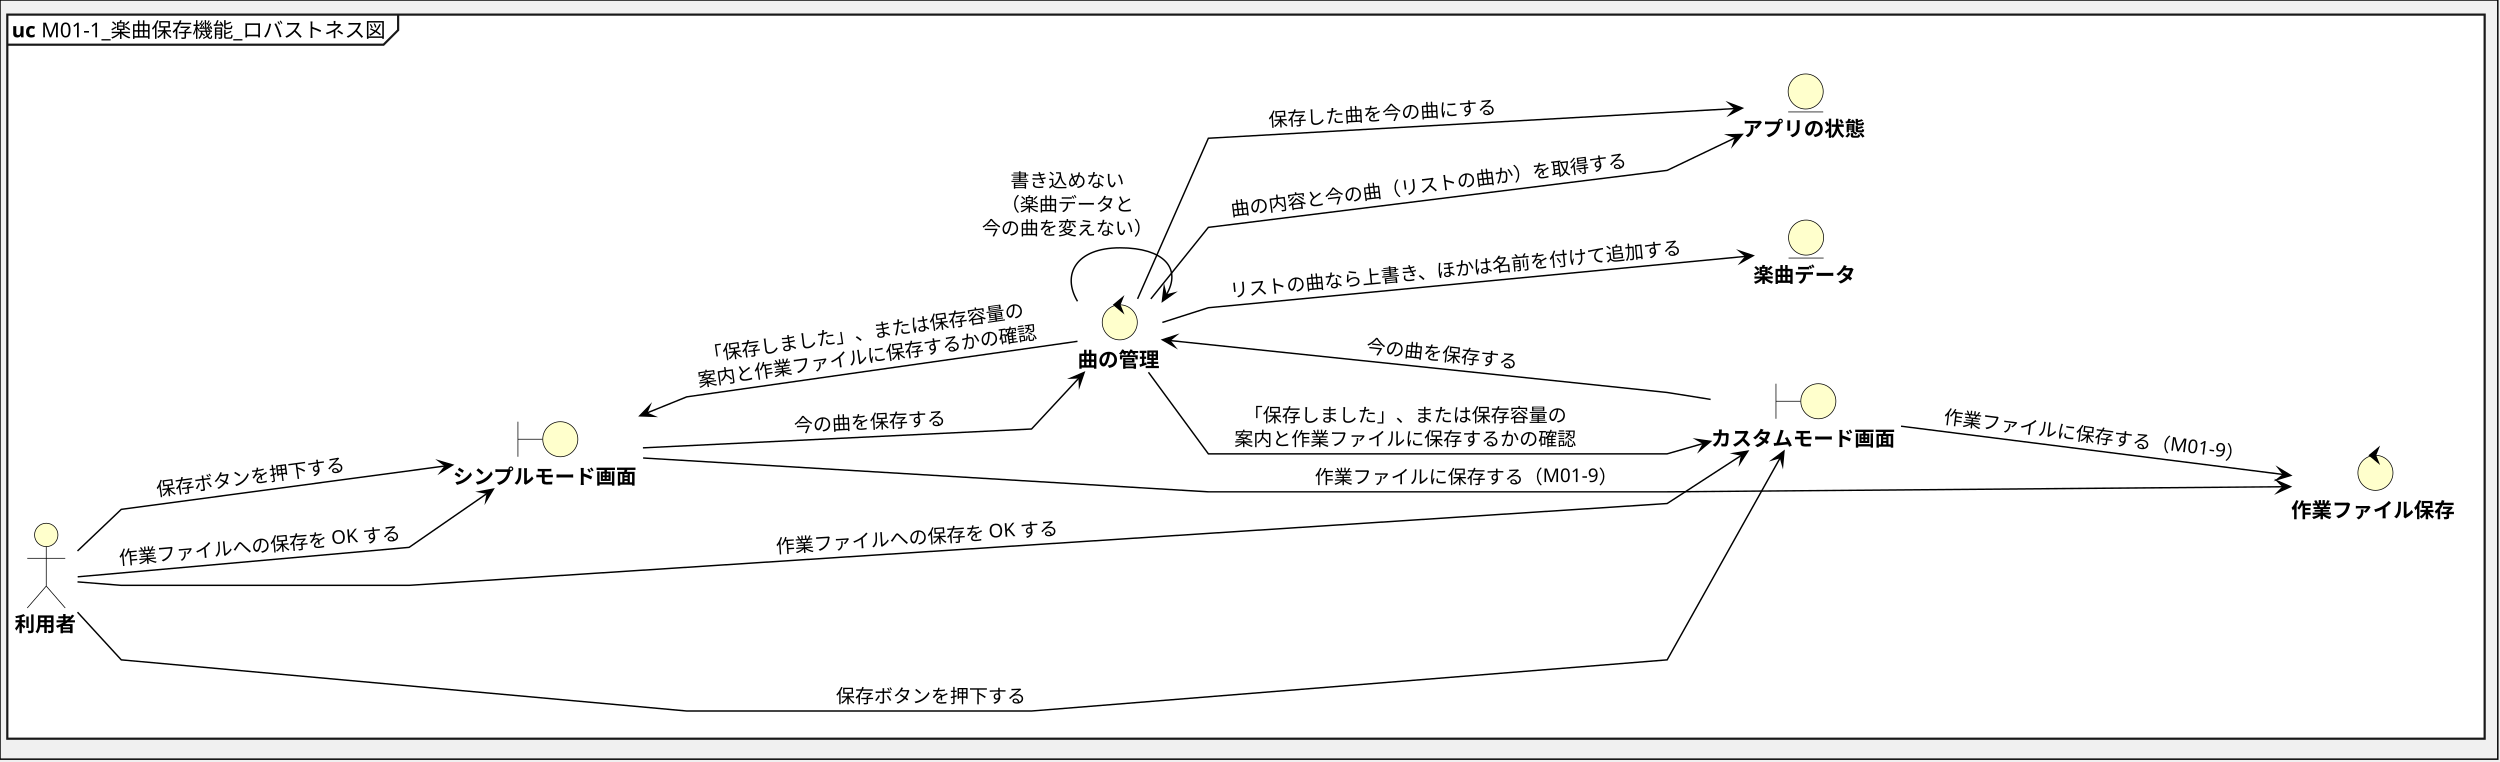
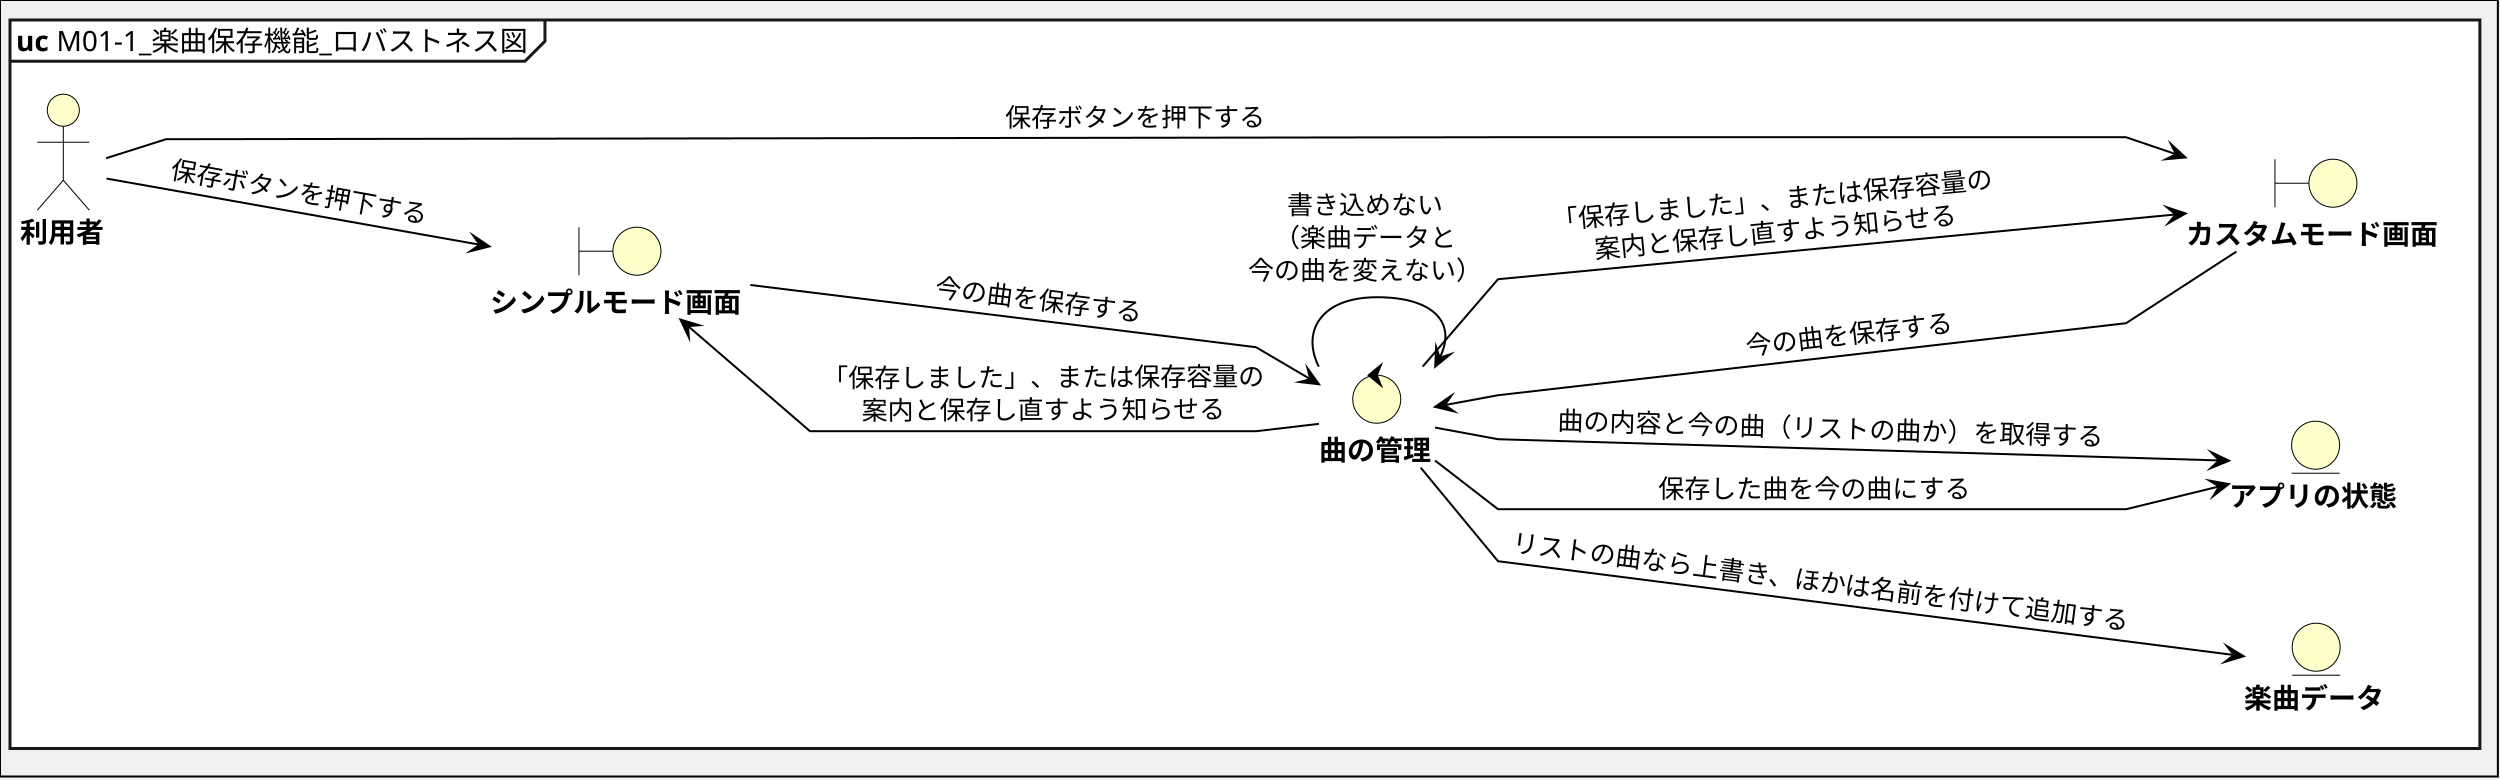
- <svg xmlns="http://www.w3.org/2000/svg" version="1.1" data-diagram-type="DESCRIPTION" style="width:1711px;height:521px;background:#FFFFFF;" width="1711px" height="521px" viewBox="0 0 1711 521" zoomAndPan="magnify" preserveAspectRatio="none" contentStyleType="text/css">
+ <svg xmlns="http://www.w3.org/2000/svg" version="1.1" data-diagram-type="DESCRIPTION" style="width:1250px;height:390px;background:#FFFFFF;" width="1250px" height="390px" viewBox="0 0 1250 390" zoomAndPan="magnify" preserveAspectRatio="none" contentStyleType="text/css">
  <defs />
  <g font-family="sans-serif" lengthAdjust="spacing">
-     <rect x="0" y="0" width="1709.5" height="519.57" fill="none" style="stroke:#000;stroke-width:1;" />
-     <rect x="5" y="10" width="1695.5" height="495.57" fill="#FFF" style="stroke:#181818;stroke-width:1.5;" />
+     <rect x="0" y="0" width="1248.938" height="388.252" fill="none" style="stroke:#000;stroke-width:1;" />
+     <rect x="5" y="10" width="1234.938" height="364.252" fill="#FFF" style="stroke:#181818;stroke-width:1.5;" />
    <path d="M272.482,10 L272.482,20.609 L262.482,30.609 L5,30.609" style="stroke:#181818;stroke-width:1.5;" fill="none" />
    <text x="8" y="25.533" fill="#000" font-size="14" textLength="16.338" font-weight="700">uc</text>
    <text x="28.228" y="25.533" fill="#000" font-size="14" textLength="237.255">M01-1_楽曲保存機能_ロバストネス図</text>
    <g class="entity" data-qualified-name="A1" id="ent0001" data-source-line="4">
-       <ellipse cx="31.656" cy="366.109" rx="8" ry="8" fill="#FFC" style="stroke:#000;stroke-width:0.5;" />
-       <path d="M31.656,374.109 L31.656,401.109 M18.656,382.109 L44.656,382.109 M31.656,401.109 L18.656,416.109 M31.656,401.109 L44.656,416.109" style="stroke:#000;stroke-width:0.5;" fill="none" />
-       <text x="10" y="432.143" fill="#000" font-size="14" textLength="43.313" font-weight="700">利用者</text>
+       <ellipse cx="31.656" cy="55.109" rx="8" ry="8" fill="#FFC" style="stroke:#000;stroke-width:0.5;" />
+       <path d="M31.656,63.109 L31.656,90.109 M18.656,71.109 L44.656,71.109 M31.656,90.109 L18.656,105.109 M31.656,90.109 L44.656,105.109" style="stroke:#000;stroke-width:0.5;" fill="none" />
+       <text x="10" y="121.143" fill="#000" font-size="14" textLength="43.313" font-weight="700">利用者</text>
    </g>
    <g class="entity" data-qualified-name="B1" id="ent0002" data-source-line="5">
-       <path d="M354.469,288.609 L354.469,312.609 M354.469,300.609 L371.469,300.609" style="stroke:#000;stroke-width:0.5;" fill="none" />
-       <ellipse cx="383.469" cy="300.609" rx="12" ry="12" fill="#FFC" style="stroke:#000;stroke-width:0.5;" />
-       <text x="310" y="331.143" fill="#000" font-size="14" textLength="129.938" font-weight="700">シンプルモード画面</text>
+       <path d="M289.469,113.609 L289.469,137.609 M289.469,125.609 L306.469,125.609" style="stroke:#000;stroke-width:0.5;" fill="none" />
+       <ellipse cx="318.469" cy="125.609" rx="12" ry="12" fill="#FFC" style="stroke:#000;stroke-width:0.5;" />
+       <text x="245" y="156.143" fill="#000" font-size="14" textLength="129.938" font-weight="700">シンプルモード画面</text>
    </g>
    <g class="entity" data-qualified-name="B2" id="ent0003" data-source-line="6">
-       <path d="M1215.469,262.609 L1215.469,286.609 M1215.469,274.609 L1232.469,274.609" style="stroke:#000;stroke-width:0.5;" fill="none" />
-       <ellipse cx="1244.469" cy="274.609" rx="12" ry="12" fill="#FFC" style="stroke:#000;stroke-width:0.5;" />
-       <text x="1171" y="305.143" fill="#000" font-size="14" textLength="129.938" font-weight="700">カスタムモード画面</text>
+       <path d="M1137.469,79.609 L1137.469,103.609 M1137.469,91.609 L1154.469,91.609" style="stroke:#000;stroke-width:0.5;" fill="none" />
+       <ellipse cx="1166.469" cy="91.609" rx="12" ry="12" fill="#FFC" style="stroke:#000;stroke-width:0.5;" />
+       <text x="1093" y="122.143" fill="#000" font-size="14" textLength="129.938" font-weight="700">カスタムモード画面</text>
    </g>
    <g class="entity" data-qualified-name="C1" id="ent0004" data-source-line="7">
-       <ellipse cx="766.375" cy="220.609" rx="12" ry="12" fill="#FFC" style="stroke:#000;stroke-width:0.5;" />
-       <polygon points="762.375,208.609,768.375,203.609,766.375,208.609,768.375,213.609,762.375,208.609" fill="#000" style="stroke:#000;stroke-width:1;stroke-linejoin:miter;stroke-miterlimit:10;" />
-       <text x="737.5" y="251.143" fill="#000" font-size="14" textLength="57.75" font-weight="700">曲の管理</text>
+       <ellipse cx="688.375" cy="199.609" rx="12" ry="12" fill="#FFC" style="stroke:#000;stroke-width:0.5;" />
+       <polygon points="684.375,187.609,690.375,182.609,688.375,187.609,690.375,192.609,684.375,187.609" fill="#000" style="stroke:#000;stroke-width:1;stroke-linejoin:miter;stroke-miterlimit:10;" />
+       <text x="659.5" y="230.143" fill="#000" font-size="14" textLength="57.75" font-weight="700">曲の管理</text>
    </g>
-     <g class="entity" data-qualified-name="C2" id="ent0005" data-source-line="8">
-       <ellipse cx="1625.75" cy="323.609" rx="12" ry="12" fill="#FFC" style="stroke:#000;stroke-width:0.5;" />
-       <polygon points="1621.75,311.609,1627.75,306.609,1625.75,311.609,1627.75,316.609,1621.75,311.609" fill="#000" style="stroke:#000;stroke-width:1;stroke-linejoin:miter;stroke-miterlimit:10;" />
-       <text x="1568" y="354.143" fill="#000" font-size="14" textLength="115.5" font-weight="700">作業ファイル保存</text>
+     <g class="entity" data-qualified-name="E1" id="ent0005" data-source-line="8">
+       <ellipse cx="1157.813" cy="222.609" rx="12" ry="12" fill="#FFC" style="stroke:#000;stroke-width:0.5;" />
+       <line x1="1145.813" y1="236.609" x2="1169.813" y2="236.609" style="stroke:#000;stroke-width:0.5;" />
+       <text x="1114.5" y="253.143" fill="#000" font-size="14" textLength="86.625" font-weight="700">アプリの状態</text>
    </g>
-     <g class="entity" data-qualified-name="E1" id="ent0006" data-source-line="9">
-       <ellipse cx="1235.813" cy="62.609" rx="12" ry="12" fill="#FFC" style="stroke:#000;stroke-width:0.5;" />
-       <line x1="1223.813" y1="76.609" x2="1247.813" y2="76.609" style="stroke:#000;stroke-width:0.5;" />
-       <text x="1192.5" y="93.143" fill="#000" font-size="14" textLength="86.625" font-weight="700">アプリの状態</text>
+     <g class="entity" data-qualified-name="E2" id="ent0006" data-source-line="9">
+       <ellipse cx="1158.094" cy="323.609" rx="12" ry="12" fill="#FFC" style="stroke:#000;stroke-width:0.5;" />
+       <line x1="1146.094" y1="337.609" x2="1170.094" y2="337.609" style="stroke:#000;stroke-width:0.5;" />
+       <text x="1122" y="354.143" fill="#000" font-size="14" textLength="72.188" font-weight="700">楽曲データ</text>
    </g>
-     <g class="entity" data-qualified-name="E2" id="ent0007" data-source-line="10">
-       <ellipse cx="1236.094" cy="162.609" rx="12" ry="12" fill="#FFC" style="stroke:#000;stroke-width:0.5;" />
-       <line x1="1224.094" y1="176.609" x2="1248.094" y2="176.609" style="stroke:#000;stroke-width:0.5;" />
-       <text x="1200" y="193.143" fill="#000" font-size="14" textLength="72.188" font-weight="700">楽曲データ</text>
+     <g class="link" data-entity-1="ent0001" data-entity-2="ent0002" id="lnk7" data-source-line="11" data-link-type="dependency">
+       <path d="M53.28,89.289 C93.41,96.399 178.107,111.417 239.827,122.347" style="stroke:#000;stroke-width:1;" fill="none" id="A1-to-B1" />
+       <polygon points="244.75,123.219,236.585,117.711,239.827,122.347,235.19,125.589,244.75,123.219" fill="#000" style="stroke:#000;stroke-width:1;stroke-linejoin:miter;stroke-miterlimit:10;" />
    </g>
-     <g class="link" data-entity-1="ent0001" data-entity-2="ent0002" id="lnk8" data-source-line="12" data-link-type="dependency">
-       <path d="M53.04,377.089 C67.02,363.799 83,348.609 83,348.609 C83,348.609 219.124,330.363 304.824,318.883" style="stroke:#000;stroke-width:1;" fill="none" id="A1-to-B1" />
-       <polygon points="309.78,318.219,300.329,315.45,304.824,318.883,301.391,323.379,309.78,318.219" fill="#000" style="stroke:#000;stroke-width:1;stroke-linejoin:miter;stroke-miterlimit:10;" />
+     <g class="link" data-entity-1="ent0001" data-entity-2="ent0003" id="lnk8" data-source-line="12" data-link-type="dependency">
+       <path d="M53.04,79.099 C67.02,74.669 83,69.609 83,69.609 C83,69.609 749,68.609 749,68.609 C749,68.609 1063,68.609 1063,68.609 C1063,68.609 1071.486,71.499 1088.006,77.119" style="stroke:#000;stroke-width:1;" fill="none" id="A1-to-B2" />
+       <polygon points="1092.74,78.729,1085.508,72.044,1088.006,77.119,1082.931,79.618,1092.74,78.729" fill="#000" style="stroke:#000;stroke-width:1;stroke-linejoin:miter;stroke-miterlimit:10;" />
    </g>
-     <g class="link" data-entity-1="ent0001" data-entity-2="ent0002" id="lnk18" data-source-line="22" data-link-type="dependency">
-       <path d="M53.18,394.769 C112.66,389.479 280,374.609 280,374.609 C280,374.609 307.097,355.873 333.547,337.583" style="stroke:#000;stroke-width:1;" fill="none" id="A1-to-B1-1" />
-       <polygon points="337.66,334.739,327.982,336.568,333.547,337.583,332.532,343.148,337.66,334.739" fill="#000" style="stroke:#000;stroke-width:1;stroke-linejoin:miter;stroke-miterlimit:10;" />
+     <g class="link" data-entity-1="ent0002" data-entity-2="ent0004" id="lnk9" data-source-line="13" data-link-type="dependency">
+       <path d="M375.15,142.499 C467.78,153.899 628,173.609 628,173.609 C628,173.609 639.75,180.526 655.18,189.596" style="stroke:#000;stroke-width:1;" fill="none" id="B1-to-C1" />
+       <polygon points="659.49,192.129,653.758,184.12,655.18,189.596,649.704,191.017,659.49,192.129" fill="#000" style="stroke:#000;stroke-width:1;stroke-linejoin:miter;stroke-miterlimit:10;" />
    </g>
-     <g class="link" data-entity-1="ent0001" data-entity-2="ent0003" id="lnk9" data-source-line="13" data-link-type="dependency">
-       <path d="M53.04,418.979 C67.02,434.209 83,451.609 83,451.609 C83,451.609 470,486.609 470,486.609 C470,486.609 706,486.609 706,486.609 C706,486.609 1141,451.609 1141,451.609 C1141,451.609 1192.258,359.993 1218.488,313.123" style="stroke:#000;stroke-width:1;" fill="none" id="A1-to-B2" />
-       <polygon points="1220.93,308.759,1213.044,314.66,1218.488,313.123,1220.025,318.567,1220.93,308.759" fill="#000" style="stroke:#000;stroke-width:1;stroke-linejoin:miter;stroke-miterlimit:10;" />
+     <g class="link" data-entity-1="ent0004" data-entity-2="ent0002" id="lnk15" data-source-line="19" data-link-type="dependency">
+       <path d="M659.49,211.909 C644.06,213.719 628,215.609 628,215.609 C628,215.609 405,215.609 405,215.609 C405,215.609 371.607,186.834 344.017,163.054" style="stroke:#000;stroke-width:1;" fill="none" id="C1-to-B1" />
+       <polygon points="340.23,159.789,344.436,168.695,344.017,163.054,349.659,162.635,340.23,159.789" fill="#000" style="stroke:#000;stroke-width:1;stroke-linejoin:miter;stroke-miterlimit:10;" />
    </g>
-     <g class="link" data-entity-1="ent0001" data-entity-2="ent0003" id="lnk19" data-source-line="23" data-link-type="dependency">
-       <path d="M53.04,398.239 C67.02,399.339 83,400.609 83,400.609 C83,400.609 280,400.609 280,400.609 C280,400.609 1141,344.609 1141,344.609 C1141,344.609 1166.136,328.302 1192.026,311.492" style="stroke:#000;stroke-width:1;" fill="none" id="A1-to-B2-1" />
-       <polygon points="1196.22,308.769,1186.493,310.316,1192.026,311.492,1190.85,317.025,1196.22,308.769" fill="#000" style="stroke:#000;stroke-width:1;stroke-linejoin:miter;stroke-miterlimit:10;" />
+     <g class="link" data-entity-1="ent0003" data-entity-2="ent0004" id="lnk10" data-source-line="14" data-link-type="dependency">
+       <path d="M1118.22,125.769 C1092.33,142.579 1063,161.609 1063,161.609 C1063,161.609 749,197.609 749,197.609 C749,197.609 737.857,199.671 722.427,202.521" style="stroke:#000;stroke-width:1;" fill="none" id="B2-to-C1" />
+       <polygon points="717.51,203.429,727.087,205.728,722.427,202.521,725.634,197.861,717.51,203.429" fill="#000" style="stroke:#000;stroke-width:1;stroke-linejoin:miter;stroke-miterlimit:10;" />
    </g>
-     <g class="link" data-entity-1="ent0002" data-entity-2="ent0004" id="lnk10" data-source-line="14" data-link-type="dependency">
-       <path d="M440.02,306.509 C535.98,301.849 706,293.609 706,293.609 C706,293.609 721.946,276.452 738.576,258.562" style="stroke:#000;stroke-width:1;" fill="none" id="B1-to-C1" />
-       <polygon points="741.98,254.899,732.923,258.768,738.576,258.562,738.782,264.215,741.98,254.899" fill="#000" style="stroke:#000;stroke-width:1;stroke-linejoin:miter;stroke-miterlimit:10;" />
+     <g class="link" data-entity-1="ent0004" data-entity-2="ent0003" id="lnk16" data-source-line="20" data-link-type="dependency">
+       <path d="M711.32,183.309 C728.3,163.619 749,139.609 749,139.609 C749,139.609 972.923,118.205 1087.823,107.225" style="stroke:#000;stroke-width:1;" fill="none" id="C1-to-B2" />
+       <polygon points="1092.8,106.749,1083.46,103.624,1087.823,107.225,1084.221,111.587,1092.8,106.749" fill="#000" style="stroke:#000;stroke-width:1;stroke-linejoin:miter;stroke-miterlimit:10;" />
    </g>
-     <g class="link" data-entity-1="ent0004" data-entity-2="ent0002" id="lnk16" data-source-line="20" data-link-type="dependency">
-       <path d="M737.43,233.599 C663.67,244.079 470,271.609 470,271.609 C470,271.609 460.146,275.597 442.546,282.707" style="stroke:#000;stroke-width:1;" fill="none" id="C1-to-B1" />
-       <polygon points="437.91,284.579,447.753,284.917,442.546,282.707,444.757,277.499,437.91,284.579" fill="#000" style="stroke:#000;stroke-width:1;stroke-linejoin:miter;stroke-miterlimit:10;" />
+     <g class="link" data-entity-1="ent0004" data-entity-2="ent0005" id="lnk11" data-source-line="15" data-link-type="dependency">
+       <path d="M717.51,213.789 C732.94,216.639 749,219.609 749,219.609 C749,219.609 1004.992,227.143 1109.492,230.213" style="stroke:#000;stroke-width:1;" fill="none" id="C1-to-E1" />
+       <polygon points="1114.49,230.359,1105.611,226.097,1109.492,230.213,1105.376,234.093,1114.49,230.359" fill="#000" style="stroke:#000;stroke-width:1;stroke-linejoin:miter;stroke-miterlimit:10;" />
    </g>
-     <g class="link" data-entity-1="ent0003" data-entity-2="ent0004" id="lnk11" data-source-line="15" data-link-type="dependency">
-       <path d="M1170.74,273.359 C1154.22,270.719 1141,268.609 1141,268.609 C1141,268.609 887.403,242.129 800.543,233.059" style="stroke:#000;stroke-width:1;" fill="none" id="B2-to-C1" />
-       <polygon points="795.57,232.539,804.106,237.452,800.543,233.059,804.937,229.496,795.57,232.539" fill="#000" style="stroke:#000;stroke-width:1;stroke-linejoin:miter;stroke-miterlimit:10;" />
-     </g>
-     <g class="link" data-entity-1="ent0004" data-entity-2="ent0003" id="lnk17" data-source-line="21" data-link-type="dependency">
-       <path d="M786,254.789 C803.47,278.569 827,310.609 827,310.609 C827,310.609 1141,310.609 1141,310.609 C1141,310.609 1149.414,308.188 1165.934,303.448" style="stroke:#000;stroke-width:1;" fill="none" id="C1-to-B2" />
-       <polygon points="1170.74,302.069,1160.986,300.707,1165.934,303.448,1163.192,308.396,1170.74,302.069" fill="#000" style="stroke:#000;stroke-width:1;stroke-linejoin:miter;stroke-miterlimit:10;" />
+     <g class="link" data-entity-1="ent0004" data-entity-2="ent0005" id="lnk14" data-source-line="18" data-link-type="dependency">
+       <path d="M717.51,230.259 C732.94,242.189 749,254.609 749,254.609 C749,254.609 1063,254.609 1063,254.609 C1063,254.609 1084.673,249.309 1109.543,243.219" style="stroke:#000;stroke-width:1;" fill="none" id="C1-to-E1-1" />
+       <polygon points="1114.4,242.029,1104.707,240.285,1109.543,243.219,1106.61,248.055,1114.4,242.029" fill="#000" style="stroke:#000;stroke-width:1;stroke-linejoin:miter;stroke-miterlimit:10;" />
    </g>
    <g class="link" data-entity-1="ent0004" data-entity-2="ent0006" id="lnk12" data-source-line="16" data-link-type="dependency">
-       <path d="M787.64,204.559 C804.91,183.089 827,155.609 827,155.609 C827,155.609 1141,116.609 1141,116.609 C1141,116.609 1163.02,106.069 1187.89,94.159" style="stroke:#000;stroke-width:1;" fill="none" id="C1-to-E1" />
-       <polygon points="1192.4,91.999,1182.555,92.279,1187.89,94.159,1186.01,99.494,1192.4,91.999" fill="#000" style="stroke:#000;stroke-width:1;stroke-linejoin:miter;stroke-miterlimit:10;" />
+       <path d="M710.31,233.789 C727.47,254.549 749,280.609 749,280.609 C749,280.609 1017.94,314.887 1116.9,327.497" style="stroke:#000;stroke-width:1;" fill="none" id="C1-to-E2" />
+       <polygon points="1121.86,328.129,1113.438,323.024,1116.9,327.497,1112.427,330.96,1121.86,328.129" fill="#000" style="stroke:#000;stroke-width:1;stroke-linejoin:miter;stroke-miterlimit:10;" />
    </g>
-     <g class="link" data-entity-1="ent0004" data-entity-2="ent0006" id="lnk15" data-source-line="19" data-link-type="dependency">
-       <path d="M778.55,204.529 C795.76,165.489 827,94.609 827,94.609 C827,94.609 1082.998,80.181 1187.498,74.291" style="stroke:#000;stroke-width:1;" fill="none" id="C1-to-E1-1" />
-       <polygon points="1192.49,74.009,1183.279,70.522,1187.498,74.291,1183.729,78.51,1192.49,74.009" fill="#000" style="stroke:#000;stroke-width:1;stroke-linejoin:miter;stroke-miterlimit:10;" />
-     </g>
-     <g class="link" data-entity-1="ent0004" data-entity-2="ent0007" id="lnk13" data-source-line="17" data-link-type="dependency">
-       <path d="M795.51,220.669 C810.94,215.739 827,210.609 827,210.609 C827,210.609 1095.923,184.905 1194.883,175.445" style="stroke:#000;stroke-width:1;" fill="none" id="C1-to-E2" />
-       <polygon points="1199.86,174.969,1190.52,171.844,1194.883,175.445,1191.281,179.808,1199.86,174.969" fill="#000" style="stroke:#000;stroke-width:1;stroke-linejoin:miter;stroke-miterlimit:10;" />
-     </g>
-     <g class="link" data-entity-1="ent0004" data-entity-2="ent0004" id="lnk14" data-source-line="18" data-link-type="dependency">
-       <path d="M737.44,206.209 C726.57,188.089 736.25,169.609 766.5,169.609 C796.75,169.609 809.002,183.802 798.132,201.922" style="stroke:#000;stroke-width:1;" fill="none" id="C1-to-C1" />
-       <polygon points="795.56,206.209,803.62,200.549,798.132,201.922,796.76,196.434,795.56,206.209" fill="#000" style="stroke:#000;stroke-width:1;stroke-linejoin:miter;stroke-miterlimit:10;" />
-     </g>
-     <g class="link" data-entity-1="ent0002" data-entity-2="ent0005" id="lnk20" data-source-line="24" data-link-type="dependency">
-       <path d="M440.14,313.449 C564.65,320.899 827,336.609 827,336.609 C827,336.609 1141,336.609 1141,336.609 C1141,336.609 1434.37,334.181 1562.58,333.121" style="stroke:#000;stroke-width:1;" fill="none" id="B1-to-C2" />
-       <polygon points="1567.58,333.079,1558.547,329.154,1562.58,333.121,1558.613,337.154,1567.58,333.079" fill="#000" style="stroke:#000;stroke-width:1;stroke-linejoin:miter;stroke-miterlimit:10;" />
-     </g>
-     <g class="link" data-entity-1="ent0003" data-entity-2="ent0005" id="lnk21" data-source-line="25" data-link-type="dependency">
-       <path d="M1301.07,291.699 C1375.33,301.079 1491.629,315.762 1562.829,324.762" style="stroke:#000;stroke-width:1;" fill="none" id="B2-to-C2" />
-       <polygon points="1567.79,325.389,1559.363,320.292,1562.829,324.762,1558.359,328.229,1567.79,325.389" fill="#000" style="stroke:#000;stroke-width:1;stroke-linejoin:miter;stroke-miterlimit:10;" />
+     <g class="link" data-entity-1="ent0004" data-entity-2="ent0004" id="lnk13" data-source-line="17" data-link-type="dependency">
+       <path d="M659.4,183.329 C650.58,165.839 660.28,148.609 688.5,148.609 C716.72,148.609 728.671,161.375 719.851,178.865" style="stroke:#000;stroke-width:1;" fill="none" id="C1-to-C1" />
+       <polygon points="717.6,183.329,725.224,177.094,719.851,178.865,718.081,173.492,717.6,183.329" fill="#000" style="stroke:#000;stroke-width:1;stroke-linejoin:miter;stroke-miterlimit:10;" />
    </g>
    <g class="link-labels">
-       <g transform="rotate(-5.460 997.167 194.344)">
-         <rect x="839.167" y="176.694" width="316.000" height="15.650" fill="#FFFFFF" stroke="none" />
-         <text text-anchor="middle" x="997.167" y="188.744" fill="#000" font-size="13" textLength="312">リストの曲なら上書き、ほかは名前を付けて追加する</text>
+       <g transform="rotate(7.263 908.969 300.997)">
+         <rect x="750.969" y="283.346" width="316.000" height="15.650" fill="#FFFFFF" stroke="none" />
+         <text text-anchor="middle" x="908.969" y="295.396" fill="#000" font-size="13" textLength="312">リストの曲なら上書き、ほかは名前を付けて追加する</text>
      </g>
-       <g transform="rotate(-7.080 979.02 136.728)">
-         <rect x="840.520" y="119.078" width="277.000" height="15.650" fill="#FFFFFF" stroke="none" />
-         <text text-anchor="middle" x="979.02" y="131.128" fill="#000" font-size="13" textLength="273">曲の内容と今の曲（リストの曲か）を取得する</text>
+       <g transform="rotate(1.685 914.905 224.491)">
+         <rect x="776.405" y="206.840" width="277.000" height="15.650" fill="#FFFFFF" stroke="none" />
+         <text text-anchor="middle" x="914.905" y="218.890" fill="#000" font-size="13" textLength="273">曲の内容と今の曲（リストの曲か）を取得する</text>
      </g>
-       <g transform="rotate(-8.089 594.863 253.861)">
-         <rect x="475.863" y="219.961" width="238.000" height="31.900" fill="#FFFFFF" stroke="none" />
-         <text text-anchor="middle" x="594.863" y="232.011" fill="#000" font-size="13" textLength="221">「保存しました」、または保存容量の</text>
-         <text text-anchor="middle" x="594.863" y="248.261" fill="#000" font-size="13" textLength="234">案内と作業ファイルに保存するかの確認</text>
+       <g transform="rotate(-0.240 521.707 215.609)">
+         <rect x="409.207" y="181.230" width="225.000" height="31.900" fill="#FFFFFF" stroke="none" />
+         <text text-anchor="middle" x="521.707" y="193.280" fill="#000" font-size="13" textLength="221">「保存しました」、または保存容量の</text>
+         <text text-anchor="middle" x="521.707" y="209.530" fill="#000" font-size="13" textLength="182">案内と保存し直すよう知らせる</text>
      </g>
-       <g transform="rotate(0.000 961.741 310.609)">
-         <rect x="842.741" y="276.709" width="238.000" height="31.900" fill="#FFFFFF" stroke="none" />
-         <text text-anchor="middle" x="961.741" y="288.759" fill="#000" font-size="13" textLength="221">「保存しました」、または保存容量の</text>
-         <text text-anchor="middle" x="961.741" y="305.009" fill="#000" font-size="13" textLength="234">案内と作業ファイルに保存するかの確認</text>
+       <g transform="rotate(-5.460 888.662 126.26)">
+         <rect x="776.162" y="92.360" width="225.000" height="31.900" fill="#FFFFFF" stroke="none" />
+         <text text-anchor="middle" x="888.662" y="104.410" fill="#000" font-size="13" textLength="221">「保存しました」、または保存容量の</text>
+         <text text-anchor="middle" x="888.662" y="120.660" fill="#000" font-size="13" textLength="182">案内と保存し直すよう知らせる</text>
      </g>
-       <g transform="rotate(-0.000 1003.447 336.609)">
-         <rect x="898.523" y="318.959" width="209.848" height="15.650" fill="#FFFFFF" stroke="none" />
-         <text text-anchor="middle" x="1003.447" y="331.009" fill="#000" font-size="13" textLength="205.848">作業ファイルに保存する（M01-9）</text>
+       <g transform="rotate(-0.000 907.194 254.609)">
+         <rect x="827.194" y="236.959" width="160.000" height="15.650" fill="#FFFFFF" stroke="none" />
+         <text text-anchor="middle" x="907.194" y="249.009" fill="#000" font-size="13" textLength="156">保存した曲を今の曲にする</text>
      </g>
-       <g transform="rotate(7.199 1432.03 308.238)">
-         <rect x="1327.106" y="290.588" width="209.848" height="15.650" fill="#FFFFFF" stroke="none" />
-         <text text-anchor="middle" x="1432.03" y="302.638" fill="#000" font-size="13" textLength="205.848">作業ファイルに保存する（M01-9）</text>
+       <g transform="rotate(10.050 147.807 106.043)">
+         <rect x="80.807" y="88.392" width="134.000" height="15.650" fill="#FFFFFF" stroke="none" />
+         <text text-anchor="middle" x="147.807" y="100.442" fill="#000" font-size="13" textLength="130">保存ボタンを押下する</text>
      </g>
-       <g transform="rotate(-5.079 178.685 383.613)">
-         <rect x="79.182" y="365.963" width="199.006" height="15.650" fill="#FFFFFF" stroke="none" />
-         <text text-anchor="middle" x="178.685" y="378.013" fill="#000" font-size="13" textLength="195.006">作業ファイルへの保存を OK する</text>
+       <g transform="rotate(-0.086 567.572 68.881)">
+         <rect x="500.572" y="51.231" width="134.000" height="15.650" fill="#FFFFFF" stroke="none" />
+         <text text-anchor="middle" x="567.572" y="63.281" fill="#000" font-size="13" textLength="130">保存ボタンを押下する</text>
      </g>
-       <g transform="rotate(-3.721 628.211 377.961)">
-         <rect x="528.708" y="360.311" width="199.006" height="15.650" fill="#FFFFFF" stroke="none" />
-         <text text-anchor="middle" x="628.211" y="372.361" fill="#000" font-size="13" textLength="195.006">作業ファイルへの保存を OK する</text>
+       <g transform="rotate(7.014 518.072 160.085)">
+         <rect x="464.072" y="142.435" width="108.000" height="15.650" fill="#FFFFFF" stroke="none" />
+         <text text-anchor="middle" x="518.072" y="154.485" fill="#000" font-size="13" textLength="104">今の曲を保存する</text>
      </g>
-       <g transform="rotate(-3.226 946.686 87.863)">
-         <rect x="866.686" y="70.213" width="160.000" height="15.650" fill="#FFFFFF" stroke="none" />
-         <text text-anchor="middle" x="946.686" y="82.263" fill="#000" font-size="13" textLength="156">保存した曲を今の曲にする</text>
+       <g transform="rotate(-6.540 925.73 177.347)">
+         <rect x="871.730" y="159.697" width="108.000" height="15.650" fill="#FFFFFF" stroke="none" />
+         <text text-anchor="middle" x="925.73" y="171.747" fill="#000" font-size="13" textLength="104">今の曲を保存する</text>
      </g>
-       <g transform="rotate(-7.633 172.86 336.565)">
-         <rect x="105.860" y="318.915" width="134.000" height="15.650" fill="#FFFFFF" stroke="none" />
-         <text text-anchor="middle" x="172.86" y="330.965" fill="#000" font-size="13" textLength="130">保存ボタンを押下する</text>
-       </g>
-       <g transform="rotate(-0.004 637.122 486.609)">
-         <rect x="570.122" y="468.954" width="134.000" height="15.650" fill="#FFFFFF" stroke="none" />
-         <text text-anchor="middle" x="637.122" y="481.004" fill="#000" font-size="13" textLength="130">保存ボタンを押下する</text>
-       </g>
-       <g transform="rotate(-2.776 595.837 298.95)">
-         <rect x="541.837" y="281.300" width="108.000" height="15.650" fill="#FFFFFF" stroke="none" />
-         <text text-anchor="middle" x="595.837" y="293.350" fill="#000" font-size="13" textLength="104">今の曲を保存する</text>
-       </g>
-       <g transform="rotate(5.961 985.96 252.42)">
-         <rect x="931.960" y="234.770" width="108.000" height="15.650" fill="#FFFFFF" stroke="none" />
-         <text text-anchor="middle" x="985.96" y="246.820" fill="#000" font-size="13" textLength="104">今の曲を保存する</text>
-       </g>
-       <g transform="translate(-36 0)">
-         <rect x="725.500" y="115.104" width="82.000" height="16.250" fill="#FFFFFF" stroke="none" />
-         <rect x="719.000" y="131.456" width="95.000" height="16.250" fill="#FFFFFF" stroke="none" />
-         <rect x="706.000" y="147.808" width="121.000" height="16.250" fill="#FFFFFF" stroke="none" />
-         <text x="727.5" y="128.104" fill="#000" font-size="13" textLength="78">書き込めない</text>
-         <text x="721" y="144.456" fill="#000" font-size="13" textLength="91">（楽曲データと</text>
-         <text x="708" y="160.808" fill="#000" font-size="13" textLength="117">今の曲を変えない）</text>
+       <g transform="translate(-6 0)">
+         <rect x="647.500" y="94.104" width="82.000" height="16.250" fill="#FFFFFF" stroke="none" />
+         <rect x="641.000" y="110.456" width="95.000" height="16.250" fill="#FFFFFF" stroke="none" />
+         <rect x="628.000" y="126.808" width="121.000" height="16.250" fill="#FFFFFF" stroke="none" />
+         <text x="649.5" y="107.104" fill="#000" font-size="13" textLength="78">書き込めない</text>
+         <text x="643" y="123.456" fill="#000" font-size="13" textLength="91">（楽曲データと</text>
+         <text x="630" y="139.808" fill="#000" font-size="13" textLength="117">今の曲を変えない）</text>
      </g>
    </g>
  </g>
</svg>
